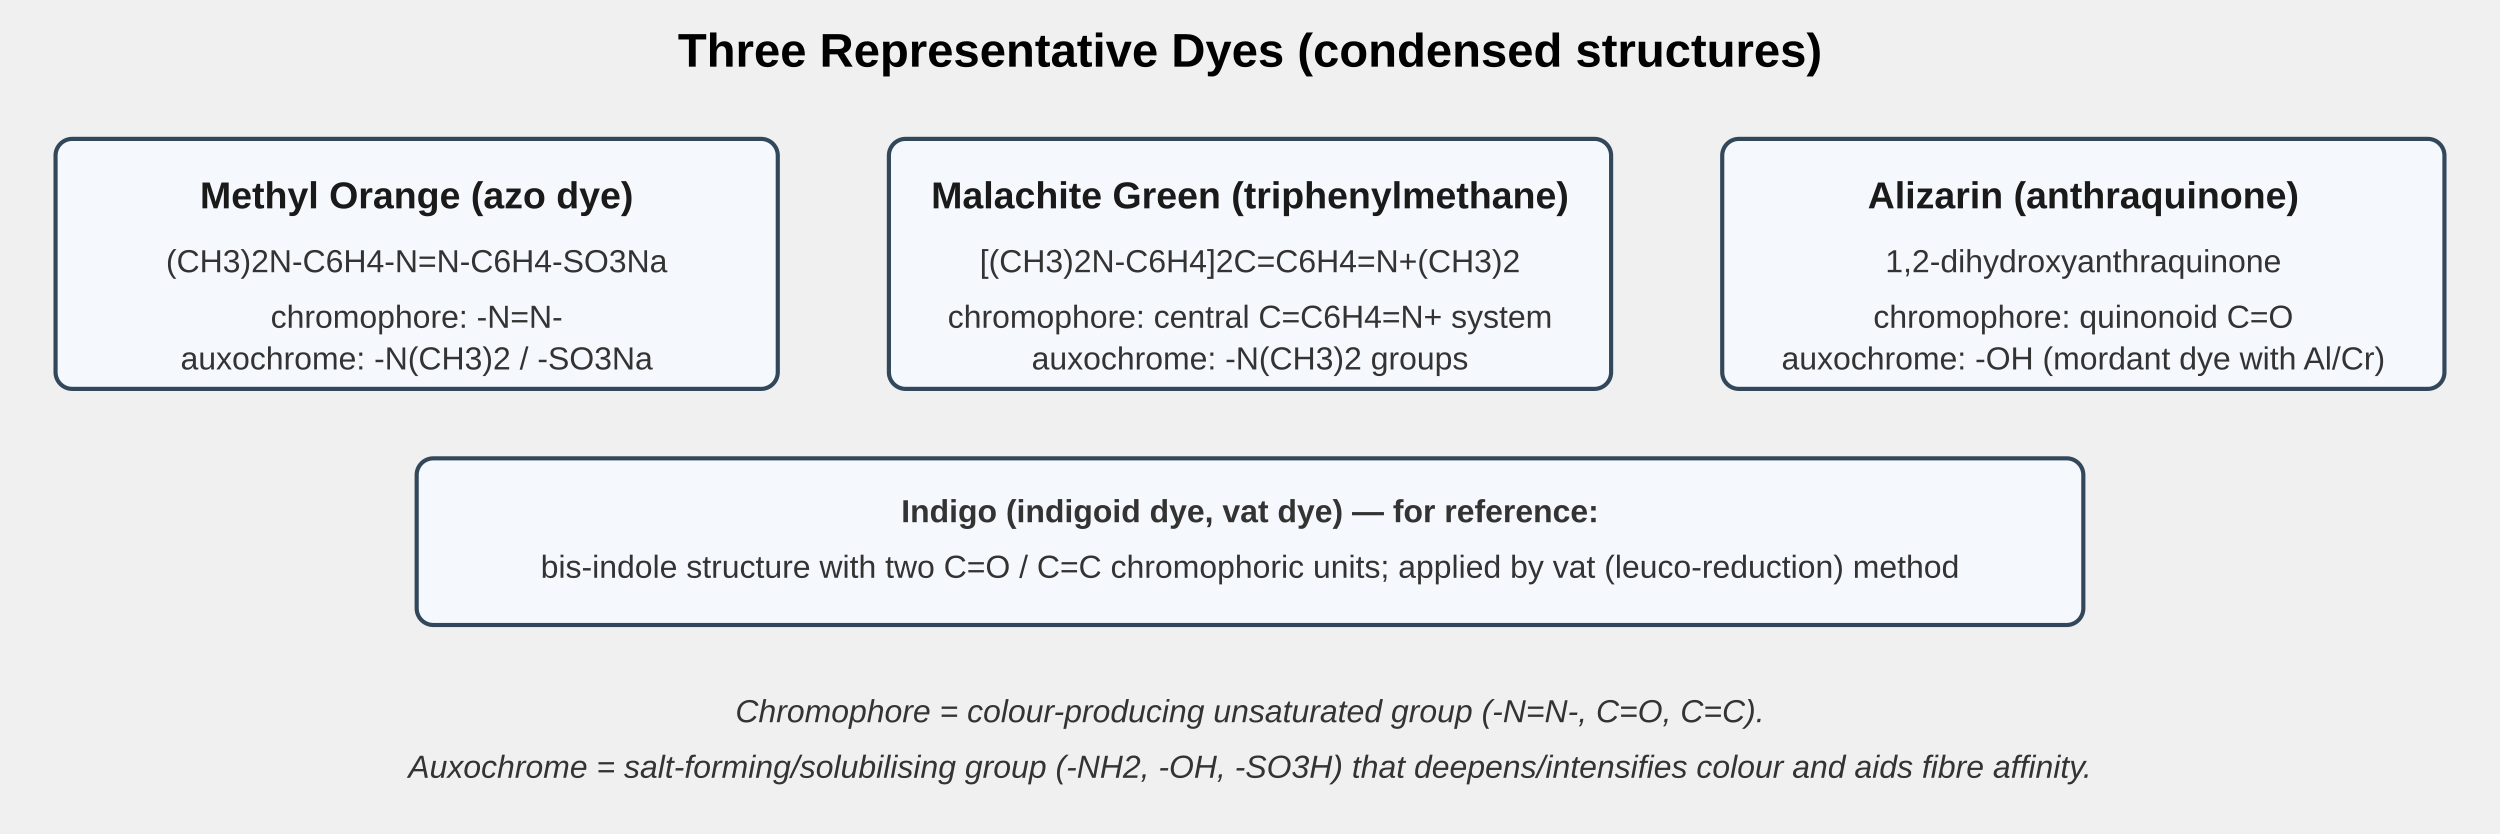
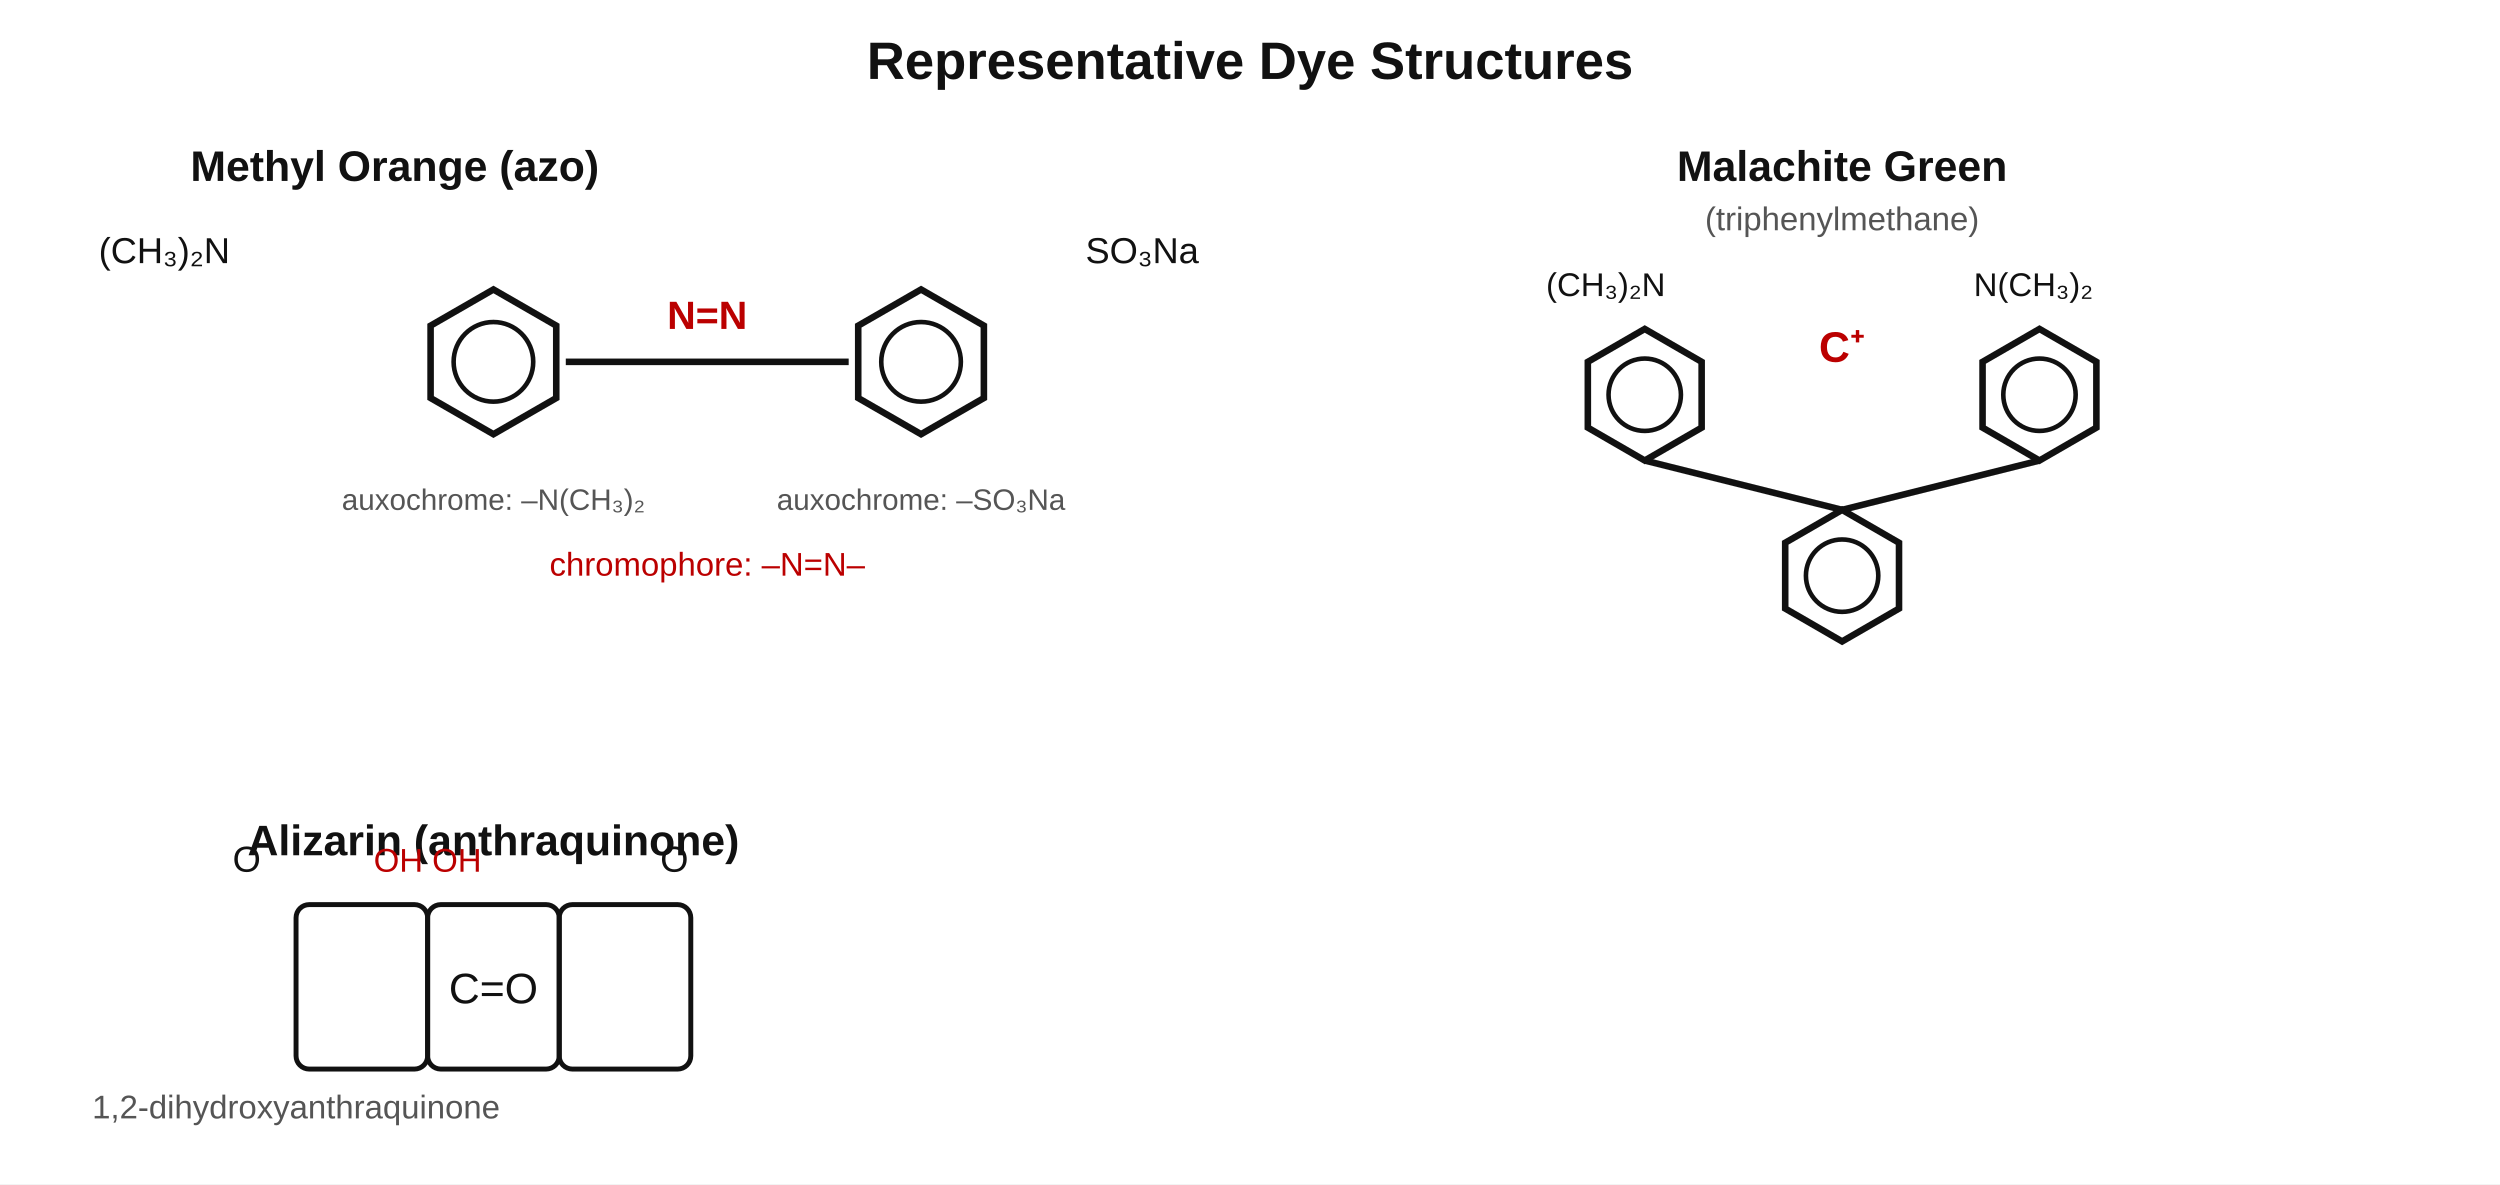
- <svg xmlns="http://www.w3.org/2000/svg" viewBox="0 0 900 300" font-family="Arial, sans-serif">
-   <style>
-     .lbl{font-size:13.5px;fill:#1a1a1a;}
-     .small{font-size:11.5px;fill:#333;}
-     .box{fill:#f5f8fc;stroke:#33475b;stroke-width:1.5;}
-   </style>
-   <text x="450" y="24" text-anchor="middle" font-size="17" font-weight="bold">Three Representative Dyes (condensed structures)</text>
-   <rect class="box" x="20" y="50" width="260" height="90" rx="6" />
-   <text x="150" y="75" text-anchor="middle" font-weight="bold" class="lbl">Methyl Orange (azo dye)</text>
-   <text x="150" y="98" text-anchor="middle" class="small">(CH3)2N-C6H4-N=N-C6H4-SO3Na</text>
-   <text x="150" y="118" text-anchor="middle" class="small">chromophore: -N=N-</text>
-   <text x="150" y="133" text-anchor="middle" class="small">auxochrome: -N(CH3)2 / -SO3Na</text>
-   <rect class="box" x="320" y="50" width="260" height="90" rx="6" />
-   <text x="450" y="75" text-anchor="middle" font-weight="bold" class="lbl">Malachite Green (triphenylmethane)</text>
-   <text x="450" y="98" text-anchor="middle" class="small">[(CH3)2N-C6H4]2C=C6H4=N+(CH3)2</text>
-   <text x="450" y="118" text-anchor="middle" class="small">chromophore: central C=C6H4=N+ system</text>
-   <text x="450" y="133" text-anchor="middle" class="small">auxochrome: -N(CH3)2 groups</text>
-   <rect class="box" x="620" y="50" width="260" height="90" rx="6" />
-   <text x="750" y="75" text-anchor="middle" font-weight="bold" class="lbl">Alizarin (anthraquinone)</text>
-   <text x="750" y="98" text-anchor="middle" class="small">1,2-dihydroxyanthraquinone</text>
-   <text x="750" y="118" text-anchor="middle" class="small">chromophore: quinonoid C=O</text>
-   <text x="750" y="133" text-anchor="middle" class="small">auxochrome: -OH (mordant dye with Al/Cr)</text>
-   <rect class="box" x="150" y="165" width="600" height="60" rx="6" />
-   <text x="450" y="188" text-anchor="middle" class="small" font-weight="bold">Indigo (indigoid dye, vat dye) — for reference:</text>
-   <text x="450" y="208" text-anchor="middle" class="small">bis-indole structure with two C=O / C=C chromophoric units; applied by vat (leuco-reduction) method</text>
-   <text x="450" y="260" text-anchor="middle" class="small" font-style="italic">Chromophore = colour-producing unsaturated group (-N=N-, C=O, C=C).</text>
-   <text x="450" y="280" text-anchor="middle" class="small" font-style="italic">Auxochrome = salt-forming/solubilising group (-NH2, -OH, -SO3H) that deepens/intensifies colour and aids fibre affinity.</text>
+ <svg xmlns="http://www.w3.org/2000/svg" viewBox="0 0 760 360" width="760" height="360">
+   <rect width="760" height="360" fill="white" />
+   <defs>
+     <marker id="arrow" markerWidth="10" markerHeight="10" refX="8" refY="3" orient="auto" markerUnits="strokeWidth">
+       <path d="M0,0 L0,6 L9,3 z" fill="#111" />
+     </marker>
+   </defs>
+   <text x="380.0" y="24" font-size="16" font-family="Arial,Helvetica,sans-serif" font-weight="700" fill="#111" text-anchor="middle">Representative Dye Structures</text>
+   <text x="120" y="55" font-size="13" font-family="Arial,Helvetica,sans-serif" font-weight="700" fill="#111" text-anchor="middle">Methyl Orange (azo)</text>
+   <text x="30" y="80" font-size="11" font-family="Arial,Helvetica,sans-serif" fill="#111" text-anchor="start">(CH₃)₂N</text>
+   <polygon points="150.0,88.0 169.1,99.0 169.1,121.0 150.0,132.0 130.9,121.0 130.9,99.0" fill="none" stroke="#111" stroke-width="2" />
+   <circle cx="150" cy="110" r="12.1" fill="none" stroke="#111" stroke-width="1.4" />
+   <polygon points="280.0,88.0 299.1,99.0 299.1,121.0 280.0,132.0 260.9,121.0 260.9,99.0" fill="none" stroke="#111" stroke-width="2" />
+   <circle cx="280" cy="110" r="12.1" fill="none" stroke="#111" stroke-width="1.4" />
+   <line x1="172" y1="110" x2="258" y2="110" stroke="#111" stroke-width="2" />
+   <text x="215" y="100" font-size="12" font-family="Arial,Helvetica,sans-serif" font-weight="700" fill="#b00" text-anchor="middle">N=N</text>
+   <text x="330" y="80" font-size="11" font-family="Arial,Helvetica,sans-serif" fill="#111" text-anchor="start">SO₃Na</text>
+   <text x="150" y="155" font-size="9" font-family="Arial,Helvetica,sans-serif" fill="#555" text-anchor="middle">auxochrome: –N(CH₃)₂</text>
+   <text x="280" y="155" font-size="9" font-family="Arial,Helvetica,sans-serif" fill="#555" text-anchor="middle">auxochrome: –SO₃Na</text>
+   <text x="215" y="175" font-size="10" font-family="Arial,Helvetica,sans-serif" fill="#b00" text-anchor="middle">chromophore: –N=N–</text>
+   <text x="560" y="55" font-size="13" font-family="Arial,Helvetica,sans-serif" font-weight="700" fill="#111" text-anchor="middle">Malachite Green</text>
+   <text x="560" y="70" font-size="10" font-family="Arial,Helvetica,sans-serif" fill="#555" text-anchor="middle">(triphenylmethane)</text>
+   <polygon points="500.0,100.0 517.3,110.0 517.3,130.0 500.0,140.0 482.7,130.0 482.7,110.0" fill="none" stroke="#111" stroke-width="2" />
+   <circle cx="500" cy="120" r="11.0" fill="none" stroke="#111" stroke-width="1.4" />
+   <polygon points="620.0,100.0 637.3,110.0 637.3,130.0 620.0,140.0 602.7,130.0 602.7,110.0" fill="none" stroke="#111" stroke-width="2" />
+   <circle cx="620" cy="120" r="11.0" fill="none" stroke="#111" stroke-width="1.4" />
+   <polygon points="560.0,155.0 577.3,165.0 577.3,185.0 560.0,195.0 542.7,185.0 542.7,165.0" fill="none" stroke="#111" stroke-width="2" />
+   <circle cx="560" cy="175" r="11.0" fill="none" stroke="#111" stroke-width="1.4" />
+   <line x1="500" y1="140" x2="560" y2="155" stroke="#111" stroke-width="2" />
+   <line x1="620" y1="140" x2="560" y2="155" stroke="#111" stroke-width="2" />
+   <text x="560" y="110" font-size="13" font-family="Arial,Helvetica,sans-serif" font-weight="700" fill="#b00" text-anchor="middle">C⁺</text>
+   <text x="470" y="90" font-size="10" font-family="Arial,Helvetica,sans-serif" fill="#111" text-anchor="start">(CH₃)₂N</text>
+   <text x="600" y="90" font-size="10" font-family="Arial,Helvetica,sans-serif" fill="#111" text-anchor="start">N(CH₃)₂</text>
+   <text x="150" y="260" font-size="13" font-family="Arial,Helvetica,sans-serif" font-weight="700" fill="#111" text-anchor="middle">Alizarin (anthraquinone)</text>
+   <rect x="90" y="275" width="40" height="50" fill="none" stroke="#111" stroke-width="1.5" rx="4" />
+   <text x="110.0" y="305.0" font-size="13" font-family="Arial,Helvetica,sans-serif" fill="#111" text-anchor="middle" />
+   <rect x="130" y="275" width="40" height="50" fill="none" stroke="#111" stroke-width="1.5" rx="4" />
+   <text x="150.0" y="305.0" font-size="13" font-family="Arial,Helvetica,sans-serif" fill="#111" text-anchor="middle">C=O</text>
+   <rect x="170" y="275" width="40" height="50" fill="none" stroke="#111" stroke-width="1.5" rx="4" />
+   <text x="190.0" y="305.0" font-size="13" font-family="Arial,Helvetica,sans-serif" fill="#111" text-anchor="middle" />
+   <text x="110" y="300" font-size="10" font-family="Arial,Helvetica,sans-serif" fill="#111" text-anchor="middle" />
+   <text x="90" y="340" font-size="10" font-family="Arial,Helvetica,sans-serif" fill="#555" text-anchor="middle">1,2-dihydroxyanthraquinone</text>
+   <text x="130" y="265" font-size="10" font-family="Arial,Helvetica,sans-serif" fill="#b00" text-anchor="middle">OH  OH</text>
+   <text x="205" y="265" font-size="11" font-family="Arial,Helvetica,sans-serif" fill="#111" text-anchor="middle">O</text>
+   <text x="75" y="265" font-size="11" font-family="Arial,Helvetica,sans-serif" fill="#111" text-anchor="middle">O</text>
</svg>
